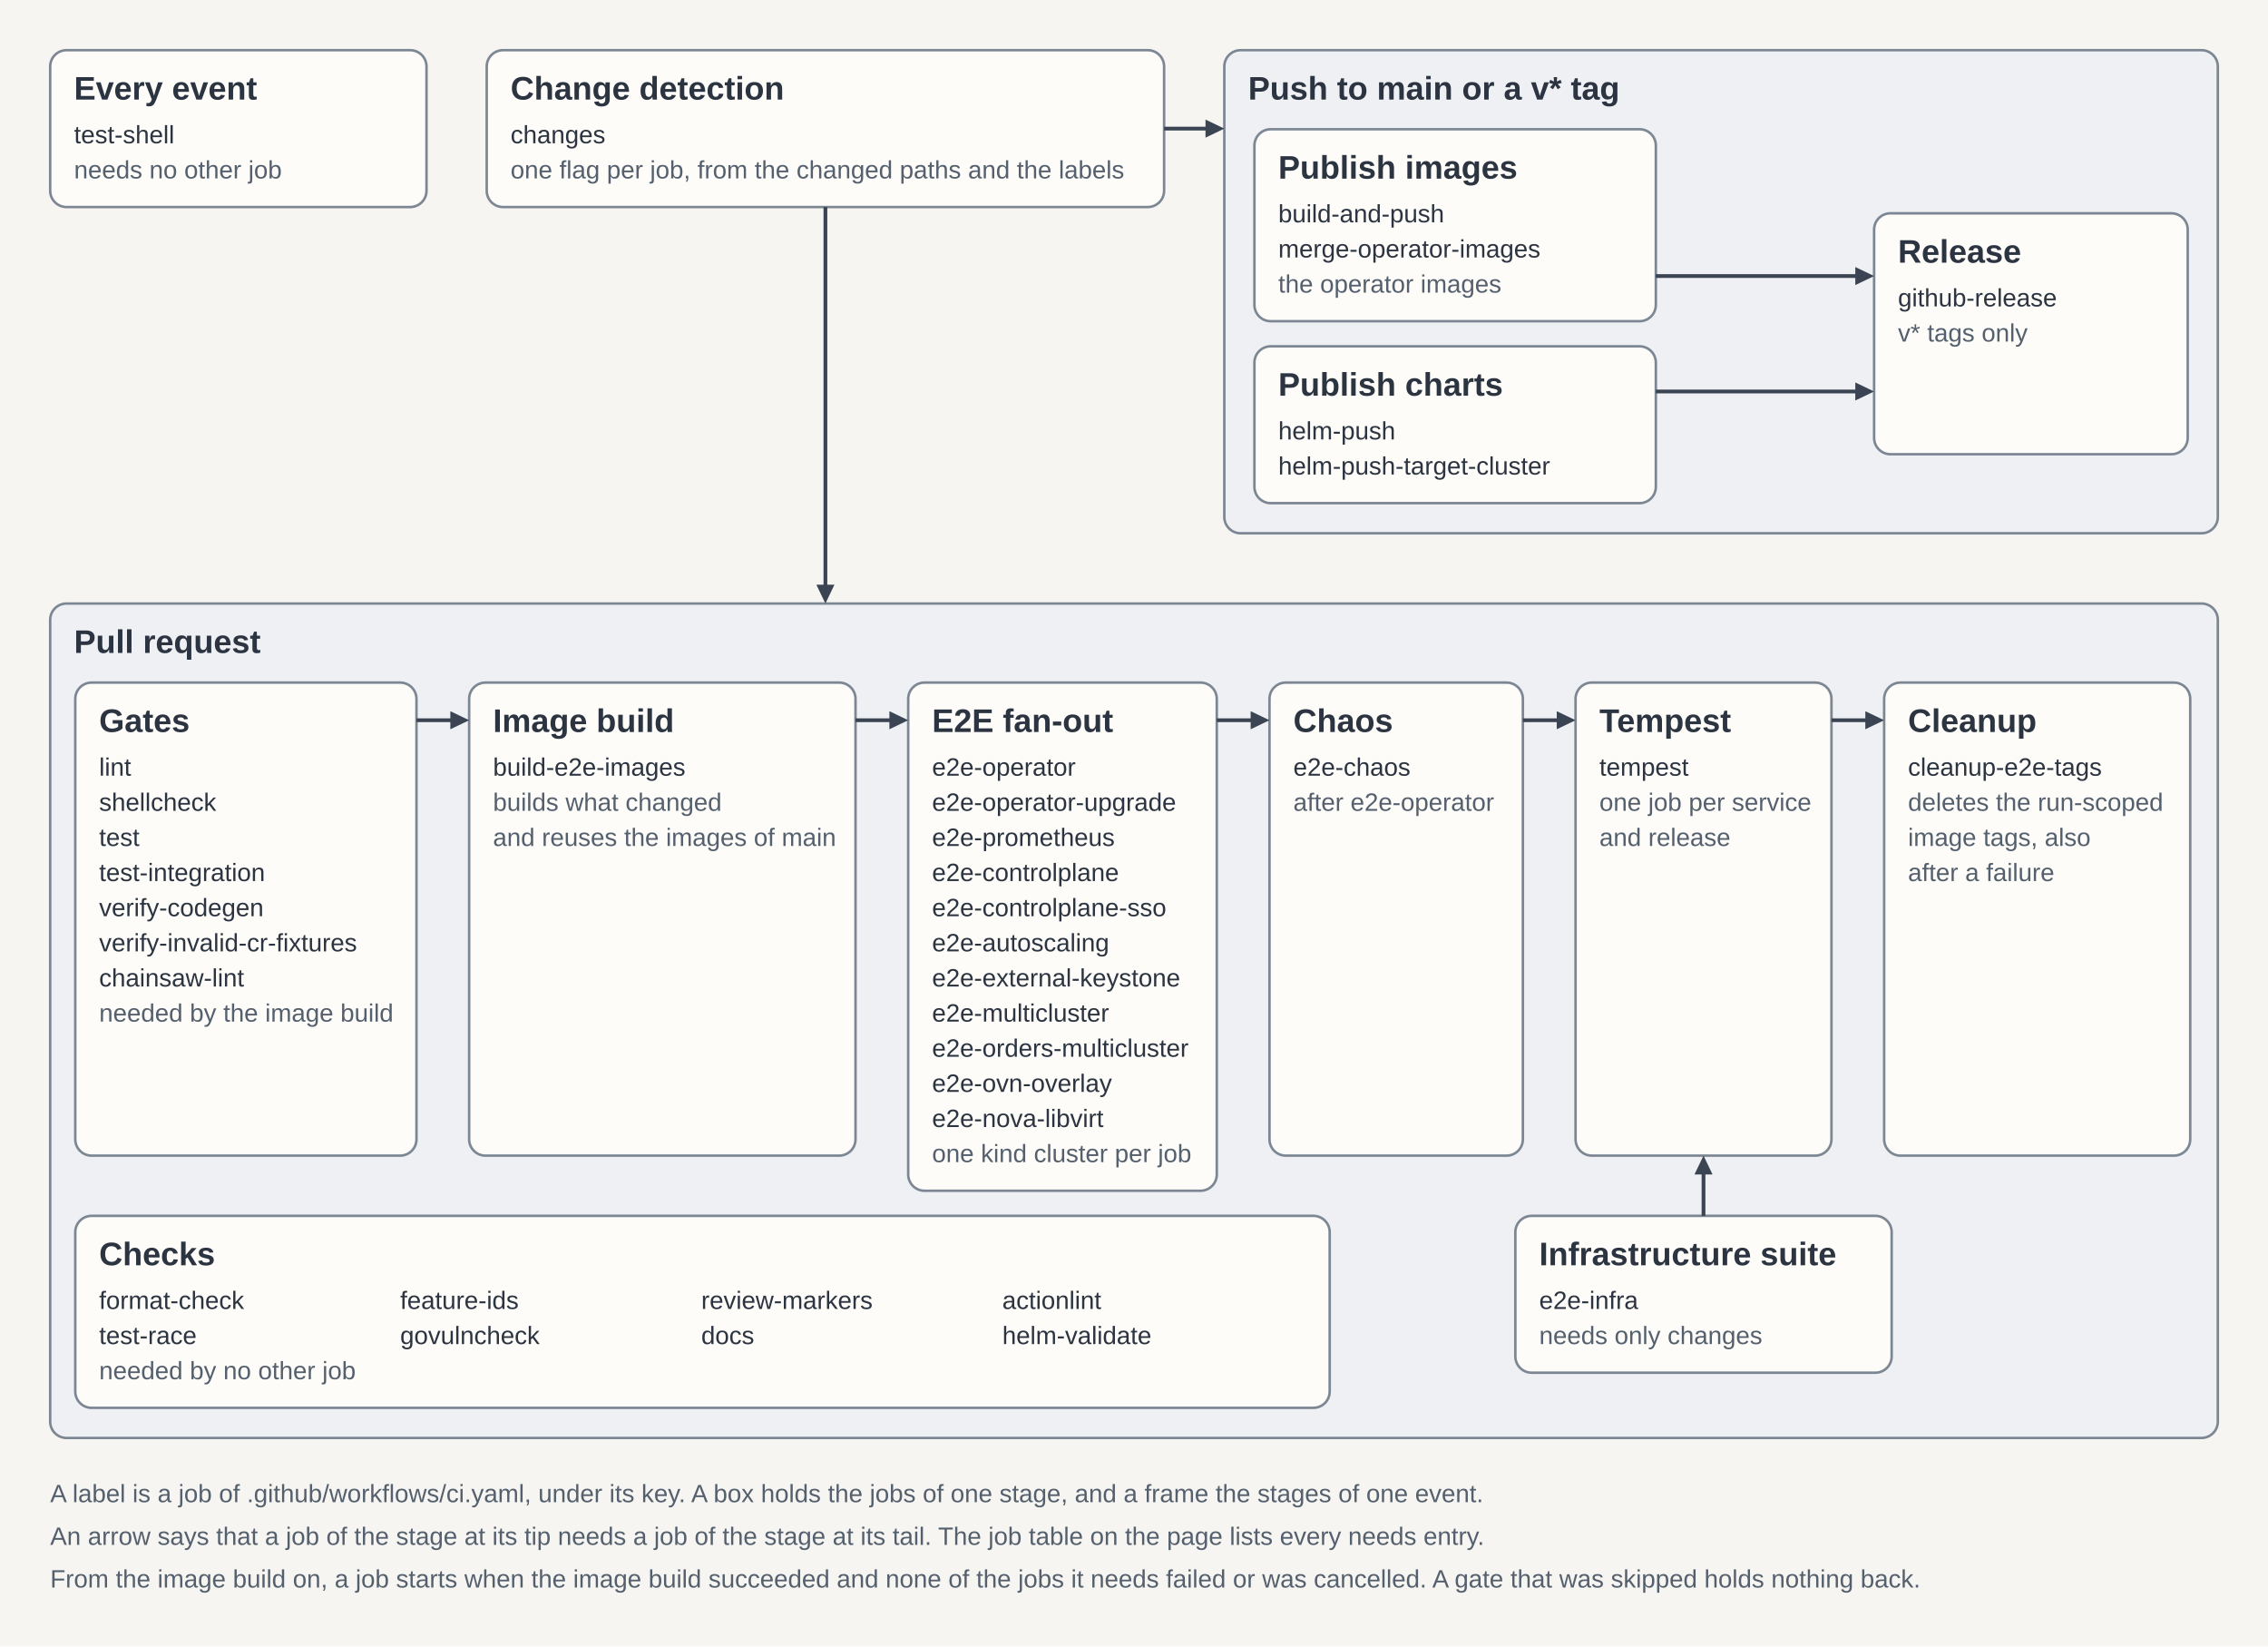
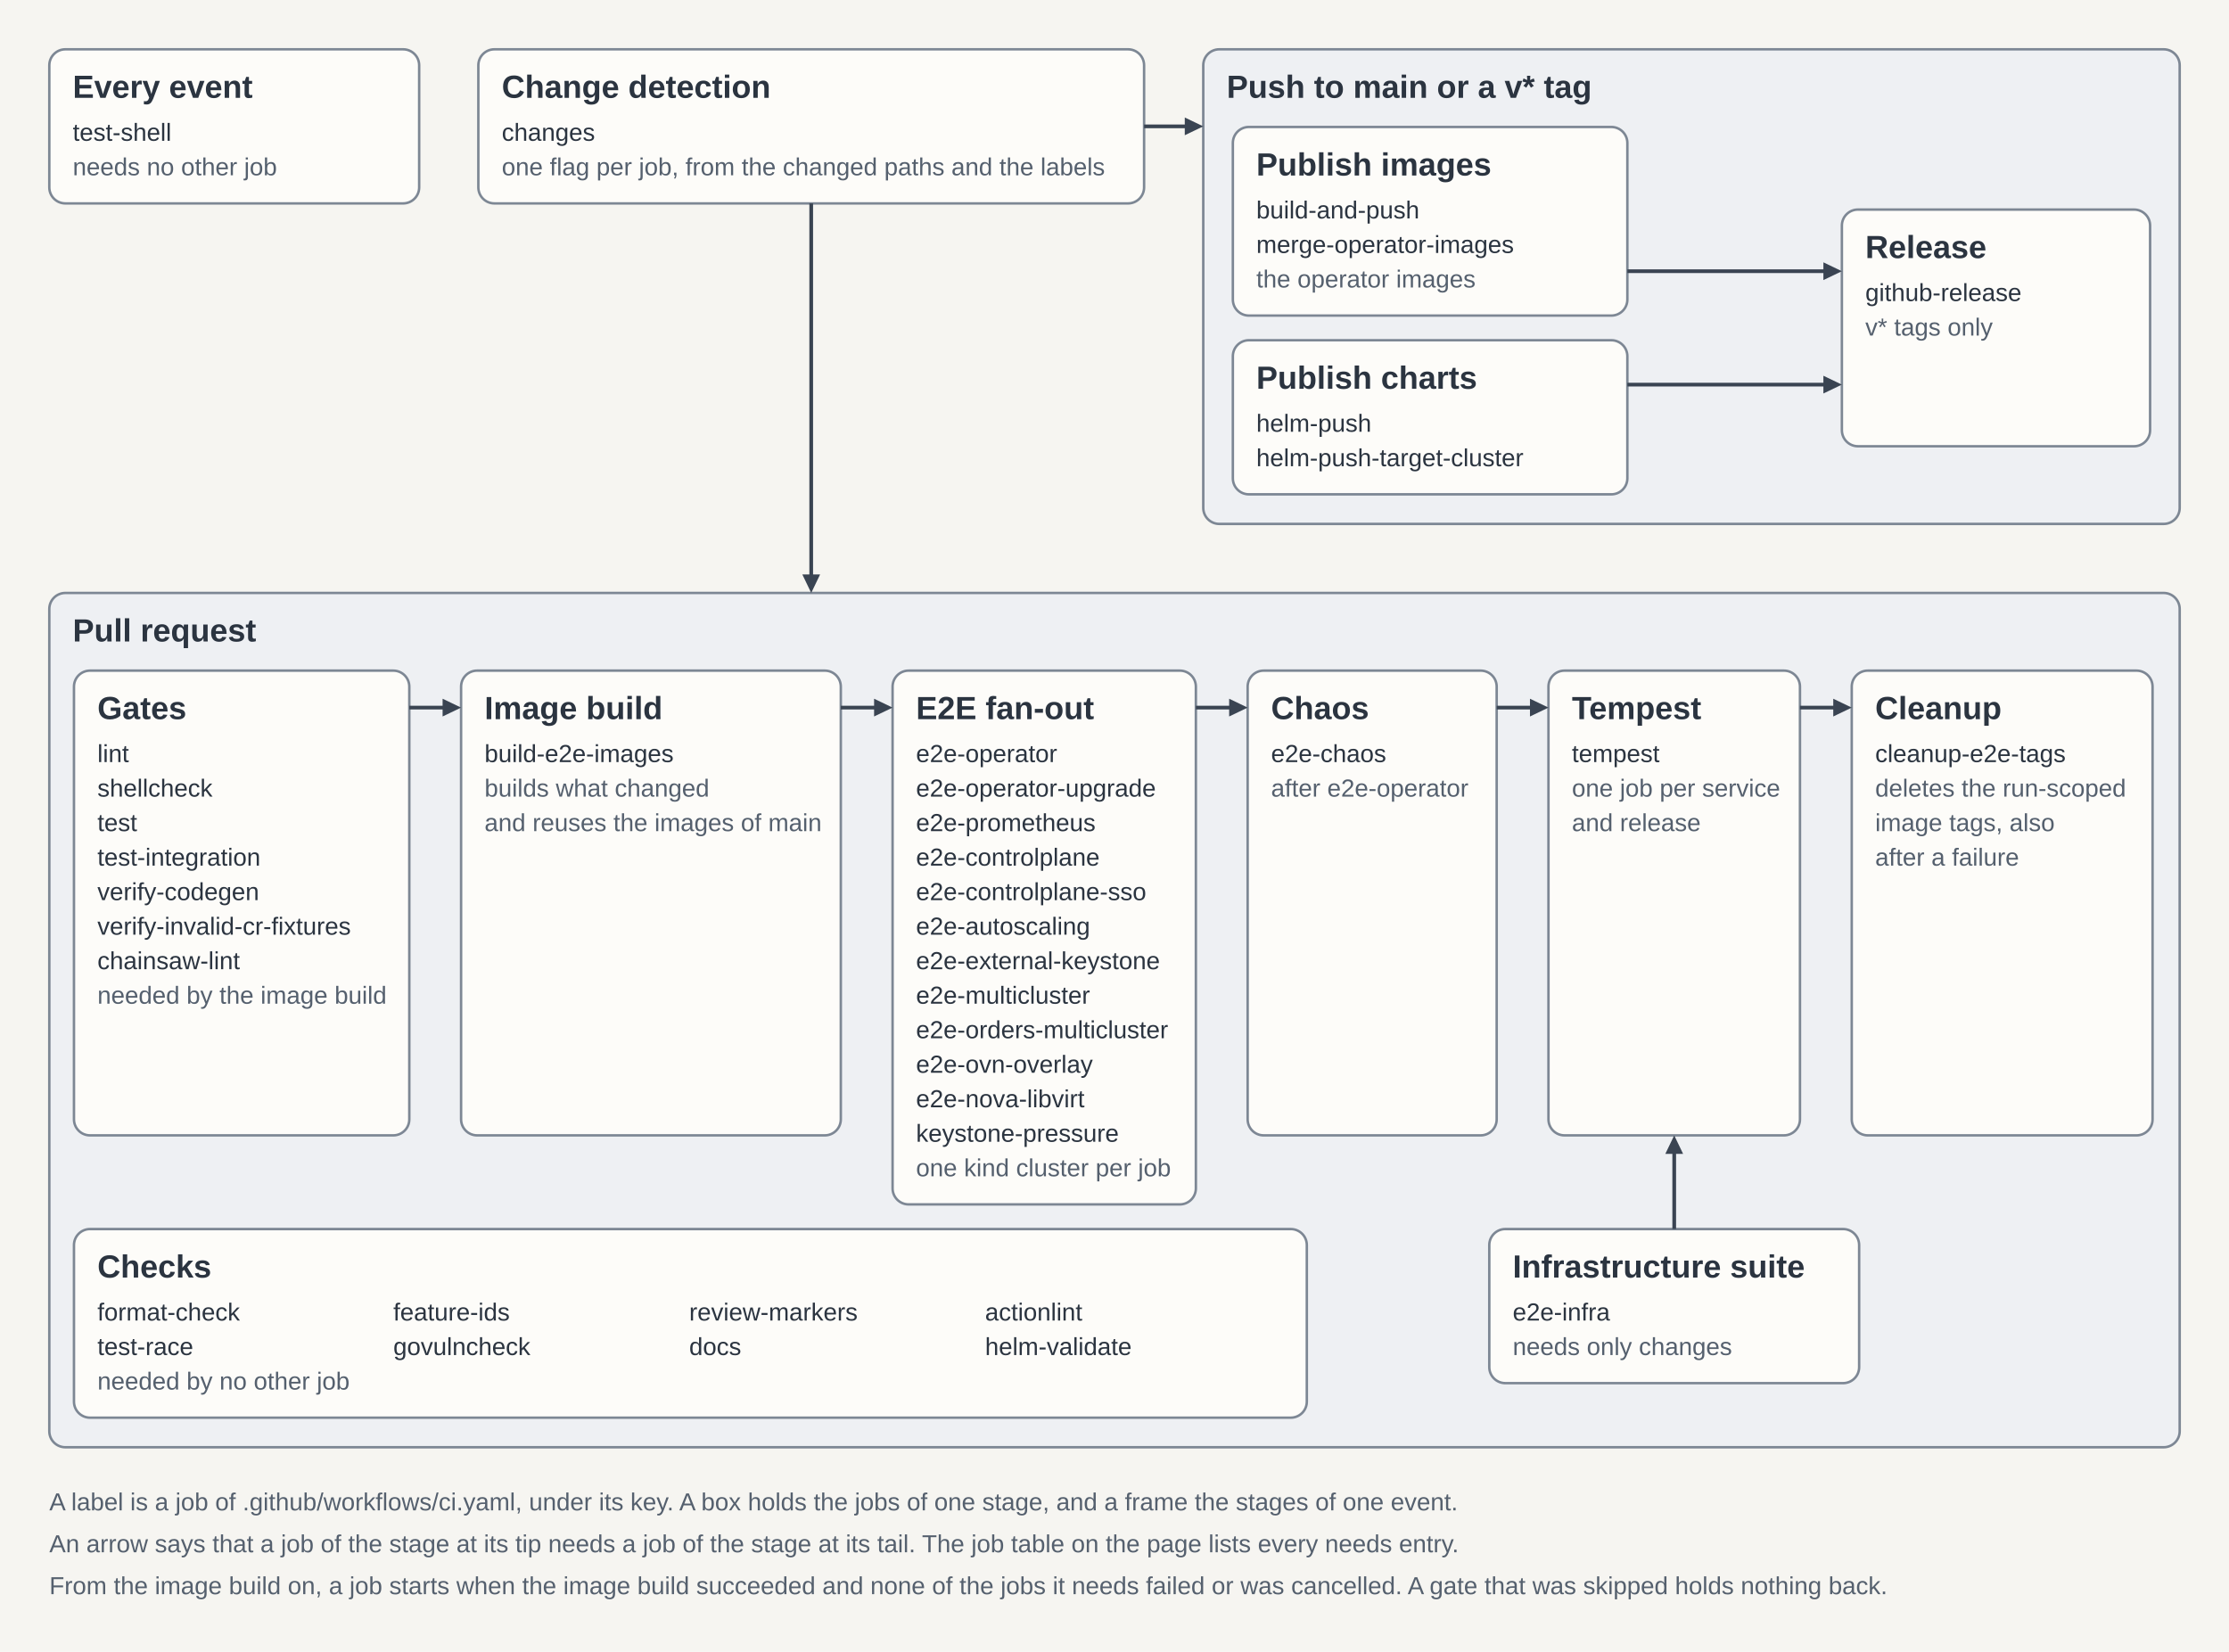
- <svg xmlns="http://www.w3.org/2000/svg" width="1808" height="1312" viewBox="0 0 1808 1312" font-family="'IBM Plex Sans', Arial, Helvetica, sans-serif" role="img" aria-label="CI stage overview">
-   <rect width="1808" height="1312" fill="#F6F5F1" />
+ <svg xmlns="http://www.w3.org/2000/svg" width="1808" height="1340" viewBox="0 0 1808 1340" font-family="'IBM Plex Sans', Arial, Helvetica, sans-serif" role="img" aria-label="CI stage overview">
+   <rect width="1808" height="1340" fill="#F6F5F1" />
  <rect x="40" y="40" width="300" height="125" rx="13" fill="#FDFCF9" stroke="#7D8794" stroke-width="2" />
  <text x="59" y="79.36" font-size="26" font-weight="700" fill="#2B3440">Every event</text>
  <text x="59" y="114.2" font-size="20" font-weight="400" fill="#2B3440">test-shell</text>
  <text x="59" y="142.2" font-size="20" font-weight="400" fill="#55606E">needs no other job</text>
  <rect x="388" y="40" width="540" height="125" rx="13" fill="#FDFCF9" stroke="#7D8794" stroke-width="2" />
  <text x="407" y="79.36" font-size="26" font-weight="700" fill="#2B3440">Change detection</text>
  <text x="407" y="114.2" font-size="20" font-weight="400" fill="#2B3440">changes</text>
  <text x="407" y="142.2" font-size="20" font-weight="400" fill="#55606E">one flag per job, from the changed paths and the labels</text>
  <rect x="976" y="40" width="792" height="385" rx="13" fill="#EEF0F3" stroke="#7D8794" stroke-width="2" />
  <text x="995" y="79.36" font-size="26" font-weight="700" fill="#2B3440">Push to main or a v* tag</text>
  <rect x="1000" y="103" width="320" height="153" rx="13" fill="#FDFCF9" stroke="#7D8794" stroke-width="2" />
  <text x="1019" y="142.36" font-size="26" font-weight="700" fill="#2B3440">Publish images</text>
  <text x="1019" y="177.2" font-size="20" font-weight="400" fill="#2B3440">build-and-push</text>
  <text x="1019" y="205.2" font-size="20" font-weight="400" fill="#2B3440">merge-operator-images</text>
  <text x="1019" y="233.2" font-size="20" font-weight="400" fill="#55606E">the operator images</text>
  <rect x="1000" y="276" width="320" height="125" rx="13" fill="#FDFCF9" stroke="#7D8794" stroke-width="2" />
  <text x="1019" y="315.36" font-size="26" font-weight="700" fill="#2B3440">Publish charts</text>
  <text x="1019" y="350.2" font-size="20" font-weight="400" fill="#2B3440">helm-push</text>
  <text x="1019" y="378.2" font-size="20" font-weight="400" fill="#2B3440">helm-push-target-cluster</text>
  <rect x="1494" y="170" width="250" height="192" rx="13" fill="#FDFCF9" stroke="#7D8794" stroke-width="2" />
  <text x="1513" y="209.36" font-size="26" font-weight="700" fill="#2B3440">Release</text>
  <text x="1513" y="244.2" font-size="20" font-weight="400" fill="#2B3440">github-release</text>
  <text x="1513" y="272.2" font-size="20" font-weight="400" fill="#55606E">v* tags only</text>
-   <rect x="40" y="481" width="1728" height="665" rx="13" fill="#EEF0F3" stroke="#7D8794" stroke-width="2" />
+   <rect x="40" y="481" width="1728" height="693" rx="13" fill="#EEF0F3" stroke="#7D8794" stroke-width="2" />
  <text x="59" y="520.36" font-size="26" font-weight="700" fill="#2B3440">Pull request</text>
  <rect x="60" y="544" width="272" height="377" rx="13" fill="#FDFCF9" stroke="#7D8794" stroke-width="2" />
  <text x="79" y="583.36" font-size="26" font-weight="700" fill="#2B3440">Gates</text>
  <text x="79" y="618.2" font-size="20" font-weight="400" fill="#2B3440">lint</text>
  <text x="79" y="646.2" font-size="20" font-weight="400" fill="#2B3440">shellcheck</text>
  <text x="79" y="674.2" font-size="20" font-weight="400" fill="#2B3440">test</text>
  <text x="79" y="702.2" font-size="20" font-weight="400" fill="#2B3440">test-integration</text>
  <text x="79" y="730.2" font-size="20" font-weight="400" fill="#2B3440">verify-codegen</text>
  <text x="79" y="758.2" font-size="20" font-weight="400" fill="#2B3440">verify-invalid-cr-fixtures</text>
  <text x="79" y="786.2" font-size="20" font-weight="400" fill="#2B3440">chainsaw-lint</text>
  <text x="79" y="814.2" font-size="20" font-weight="400" fill="#55606E">needed by the image build</text>
  <rect x="374" y="544" width="308" height="377" rx="13" fill="#FDFCF9" stroke="#7D8794" stroke-width="2" />
  <text x="393" y="583.36" font-size="26" font-weight="700" fill="#2B3440">Image build</text>
  <text x="393" y="618.2" font-size="20" font-weight="400" fill="#2B3440">build-e2e-images</text>
  <text x="393" y="646.2" font-size="20" font-weight="400" fill="#55606E">builds what changed</text>
  <text x="393" y="674.2" font-size="20" font-weight="400" fill="#55606E">and reuses the images of main</text>
-   <rect x="724" y="544" width="246" height="405" rx="13" fill="#FDFCF9" stroke="#7D8794" stroke-width="2" />
+   <rect x="724" y="544" width="246" height="433" rx="13" fill="#FDFCF9" stroke="#7D8794" stroke-width="2" />
  <text x="743" y="583.36" font-size="26" font-weight="700" fill="#2B3440">E2E fan-out</text>
  <text x="743" y="618.2" font-size="20" font-weight="400" fill="#2B3440">e2e-operator</text>
  <text x="743" y="646.2" font-size="20" font-weight="400" fill="#2B3440">e2e-operator-upgrade</text>
  <text x="743" y="674.2" font-size="20" font-weight="400" fill="#2B3440">e2e-prometheus</text>
  <text x="743" y="702.2" font-size="20" font-weight="400" fill="#2B3440">e2e-controlplane</text>
  <text x="743" y="730.2" font-size="20" font-weight="400" fill="#2B3440">e2e-controlplane-sso</text>
  <text x="743" y="758.2" font-size="20" font-weight="400" fill="#2B3440">e2e-autoscaling</text>
  <text x="743" y="786.2" font-size="20" font-weight="400" fill="#2B3440">e2e-external-keystone</text>
  <text x="743" y="814.2" font-size="20" font-weight="400" fill="#2B3440">e2e-multicluster</text>
  <text x="743" y="842.2" font-size="20" font-weight="400" fill="#2B3440">e2e-orders-multicluster</text>
  <text x="743" y="870.2" font-size="20" font-weight="400" fill="#2B3440">e2e-ovn-overlay</text>
  <text x="743" y="898.2" font-size="20" font-weight="400" fill="#2B3440">e2e-nova-libvirt</text>
-   <text x="743" y="926.2" font-size="20" font-weight="400" fill="#55606E">one kind cluster per job</text>
+   <text x="743" y="926.2" font-size="20" font-weight="400" fill="#2B3440">keystone-pressure</text>
+   <text x="743" y="954.2" font-size="20" font-weight="400" fill="#55606E">one kind cluster per job</text>
  <rect x="1012" y="544" width="202" height="377" rx="13" fill="#FDFCF9" stroke="#7D8794" stroke-width="2" />
  <text x="1031" y="583.36" font-size="26" font-weight="700" fill="#2B3440">Chaos</text>
  <text x="1031" y="618.2" font-size="20" font-weight="400" fill="#2B3440">e2e-chaos</text>
  <text x="1031" y="646.2" font-size="20" font-weight="400" fill="#55606E">after e2e-operator</text>
  <rect x="1256" y="544" width="204" height="377" rx="13" fill="#FDFCF9" stroke="#7D8794" stroke-width="2" />
  <text x="1275" y="583.36" font-size="26" font-weight="700" fill="#2B3440">Tempest</text>
  <text x="1275" y="618.2" font-size="20" font-weight="400" fill="#2B3440">tempest</text>
  <text x="1275" y="646.2" font-size="20" font-weight="400" fill="#55606E">one job per service</text>
  <text x="1275" y="674.2" font-size="20" font-weight="400" fill="#55606E">and release</text>
  <rect x="1502" y="544" width="244" height="377" rx="13" fill="#FDFCF9" stroke="#7D8794" stroke-width="2" />
  <text x="1521" y="583.36" font-size="26" font-weight="700" fill="#2B3440">Cleanup</text>
  <text x="1521" y="618.2" font-size="20" font-weight="400" fill="#2B3440">cleanup-e2e-tags</text>
  <text x="1521" y="646.2" font-size="20" font-weight="400" fill="#55606E">deletes the run-scoped</text>
  <text x="1521" y="674.2" font-size="20" font-weight="400" fill="#55606E">image tags, also</text>
  <text x="1521" y="702.2" font-size="20" font-weight="400" fill="#55606E">after a failure</text>
-   <rect x="60" y="969" width="1000" height="153" rx="13" fill="#FDFCF9" stroke="#7D8794" stroke-width="2" />
-   <text x="79" y="1008.36" font-size="26" font-weight="700" fill="#2B3440">Checks</text>
-   <text x="79" y="1043.2" font-size="20" font-weight="400" fill="#2B3440">format-check</text>
-   <text x="319" y="1043.2" font-size="20" font-weight="400" fill="#2B3440">feature-ids</text>
-   <text x="559" y="1043.2" font-size="20" font-weight="400" fill="#2B3440">review-markers</text>
-   <text x="799" y="1043.2" font-size="20" font-weight="400" fill="#2B3440">actionlint</text>
-   <text x="79" y="1071.2" font-size="20" font-weight="400" fill="#2B3440">test-race</text>
-   <text x="319" y="1071.2" font-size="20" font-weight="400" fill="#2B3440">govulncheck</text>
-   <text x="559" y="1071.2" font-size="20" font-weight="400" fill="#2B3440">docs</text>
-   <text x="799" y="1071.2" font-size="20" font-weight="400" fill="#2B3440">helm-validate</text>
-   <text x="79" y="1099.2" font-size="20" font-weight="400" fill="#55606E">needed by no other job</text>
-   <rect x="1208" y="969" width="300" height="125" rx="13" fill="#FDFCF9" stroke="#7D8794" stroke-width="2" />
-   <text x="1227" y="1008.36" font-size="26" font-weight="700" fill="#2B3440">Infrastructure suite</text>
-   <text x="1227" y="1043.2" font-size="20" font-weight="400" fill="#2B3440">e2e-infra</text>
-   <text x="1227" y="1071.2" font-size="20" font-weight="400" fill="#55606E">needs only changes</text>
+   <rect x="60" y="997" width="1000" height="153" rx="13" fill="#FDFCF9" stroke="#7D8794" stroke-width="2" />
+   <text x="79" y="1036.36" font-size="26" font-weight="700" fill="#2B3440">Checks</text>
+   <text x="79" y="1071.2" font-size="20" font-weight="400" fill="#2B3440">format-check</text>
+   <text x="319" y="1071.2" font-size="20" font-weight="400" fill="#2B3440">feature-ids</text>
+   <text x="559" y="1071.2" font-size="20" font-weight="400" fill="#2B3440">review-markers</text>
+   <text x="799" y="1071.2" font-size="20" font-weight="400" fill="#2B3440">actionlint</text>
+   <text x="79" y="1099.2" font-size="20" font-weight="400" fill="#2B3440">test-race</text>
+   <text x="319" y="1099.2" font-size="20" font-weight="400" fill="#2B3440">govulncheck</text>
+   <text x="559" y="1099.2" font-size="20" font-weight="400" fill="#2B3440">docs</text>
+   <text x="799" y="1099.2" font-size="20" font-weight="400" fill="#2B3440">helm-validate</text>
+   <text x="79" y="1127.2" font-size="20" font-weight="400" fill="#55606E">needed by no other job</text>
+   <rect x="1208" y="997" width="300" height="125" rx="13" fill="#FDFCF9" stroke="#7D8794" stroke-width="2" />
+   <text x="1227" y="1036.36" font-size="26" font-weight="700" fill="#2B3440">Infrastructure suite</text>
+   <text x="1227" y="1071.2" font-size="20" font-weight="400" fill="#2B3440">e2e-infra</text>
+   <text x="1227" y="1099.2" font-size="20" font-weight="400" fill="#55606E">needs only changes</text>
  <polyline points="658,165 658,470.5" fill="none" stroke="#3A4452" stroke-width="3" />
  <polygon points="658,481 650.8,466 665.2,466" fill="#3A4452" />
  <polyline points="928,102.5 965.5,102.5" fill="none" stroke="#3A4452" stroke-width="3" />
  <polygon points="976,102.5 961,109.7 961,95.3" fill="#3A4452" />
  <polyline points="332,574 363.5,574" fill="none" stroke="#3A4452" stroke-width="3" />
  <polygon points="374,574 359,581.2 359,566.8" fill="#3A4452" />
  <polyline points="682,574 713.5,574" fill="none" stroke="#3A4452" stroke-width="3" />
  <polygon points="724,574 709,581.2 709,566.8" fill="#3A4452" />
  <polyline points="970,574 1001.5,574" fill="none" stroke="#3A4452" stroke-width="3" />
  <polygon points="1012,574 997,581.2 997,566.8" fill="#3A4452" />
  <polyline points="1214,574 1245.5,574" fill="none" stroke="#3A4452" stroke-width="3" />
  <polygon points="1256,574 1241,581.2 1241,566.8" fill="#3A4452" />
  <polyline points="1460,574 1491.5,574" fill="none" stroke="#3A4452" stroke-width="3" />
  <polygon points="1502,574 1487,581.2 1487,566.8" fill="#3A4452" />
-   <polyline points="1358,969 1358,931.5" fill="none" stroke="#3A4452" stroke-width="3" />
+   <polyline points="1358,997 1358,931.5" fill="none" stroke="#3A4452" stroke-width="3" />
  <polygon points="1358,921 1365.2,936 1350.8,936" fill="#3A4452" />
  <polyline points="1320,220 1483.5,220" fill="none" stroke="#3A4452" stroke-width="3" />
  <polygon points="1494,220 1479,227.2 1479,212.8" fill="#3A4452" />
  <polyline points="1320,312 1483.5,312" fill="none" stroke="#3A4452" stroke-width="3" />
  <polygon points="1494,312 1479,319.2 1479,304.8" fill="#3A4452" />
-   <text x="40" y="1197.2" font-size="20" font-weight="400" fill="#55606E">A label is a job of .github/workflows/ci.yaml, under its key. A box holds the jobs of one stage, and a frame the stages of one event.</text>
-   <text x="40" y="1231.2" font-size="20" font-weight="400" fill="#55606E">An arrow says that a job of the stage at its tip needs a job of the stage at its tail. The job table on the page lists every needs entry.</text>
-   <text x="40" y="1265.2" font-size="20" font-weight="400" fill="#55606E">From the image build on, a job starts when the image build succeeded and none of the jobs it needs failed or was cancelled. A gate that was skipped holds nothing back.</text>
+   <text x="40" y="1225.2" font-size="20" font-weight="400" fill="#55606E">A label is a job of .github/workflows/ci.yaml, under its key. A box holds the jobs of one stage, and a frame the stages of one event.</text>
+   <text x="40" y="1259.2" font-size="20" font-weight="400" fill="#55606E">An arrow says that a job of the stage at its tip needs a job of the stage at its tail. The job table on the page lists every needs entry.</text>
+   <text x="40" y="1293.2" font-size="20" font-weight="400" fill="#55606E">From the image build on, a job starts when the image build succeeded and none of the jobs it needs failed or was cancelled. A gate that was skipped holds nothing back.</text>
</svg>
